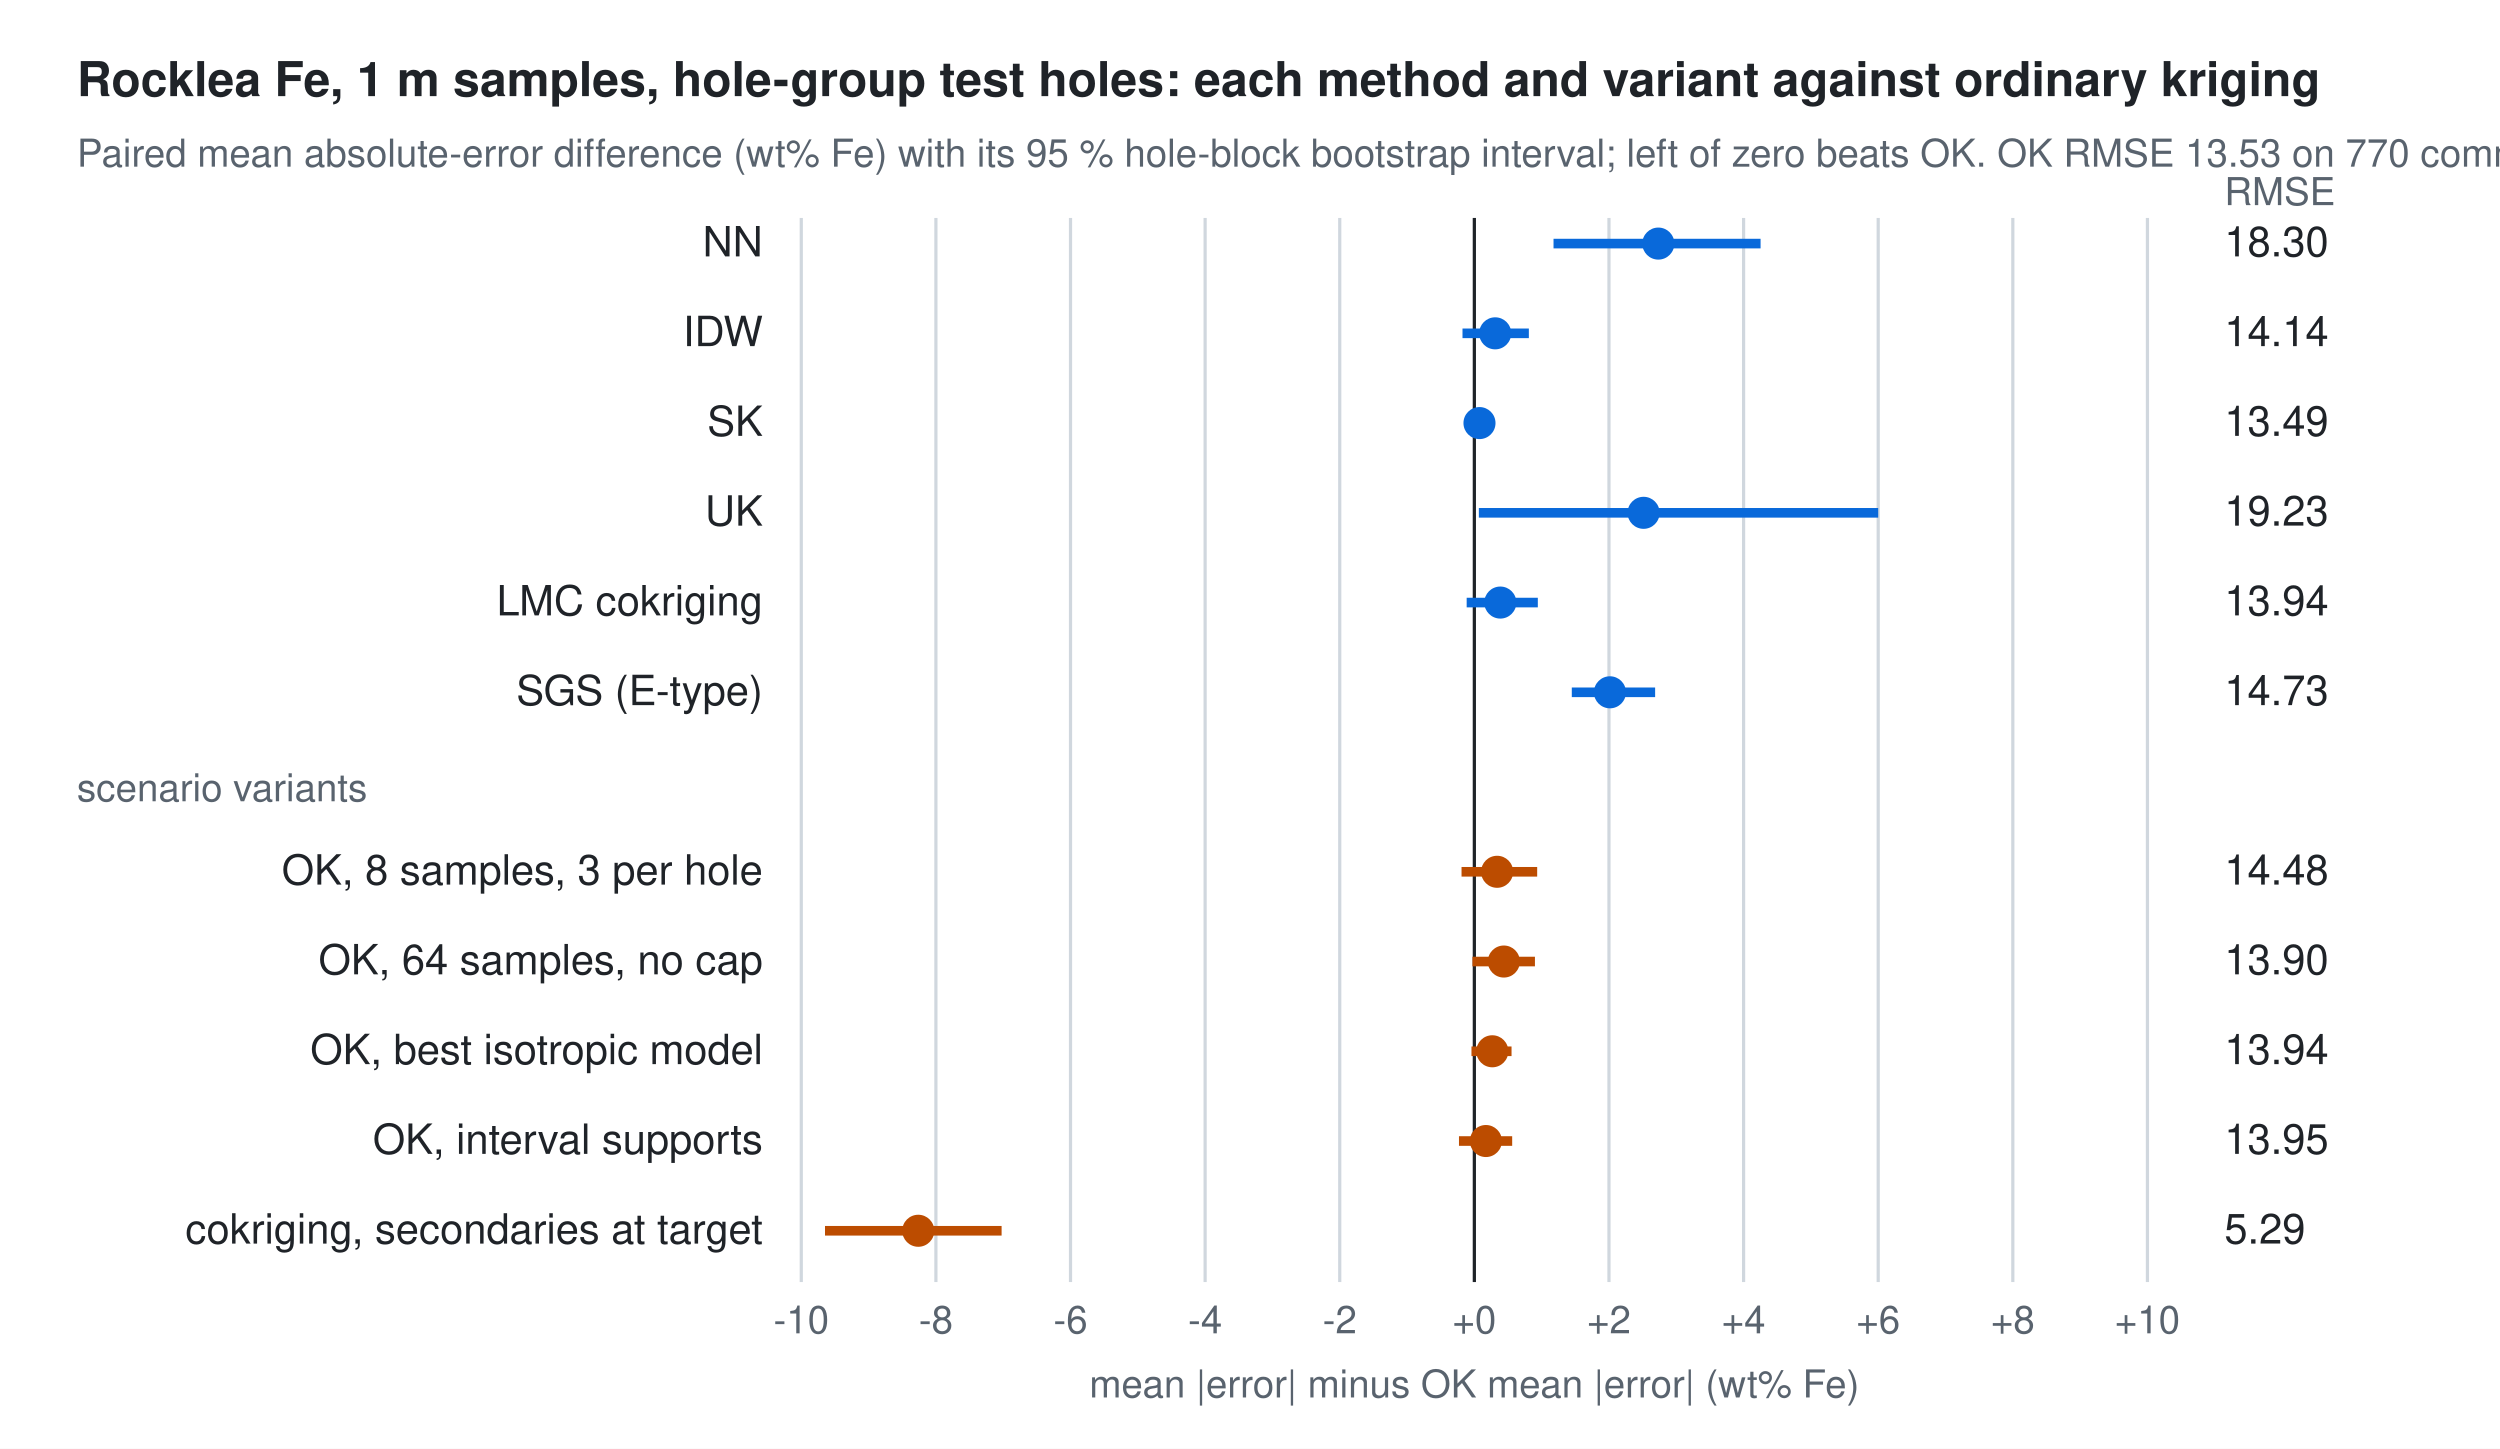
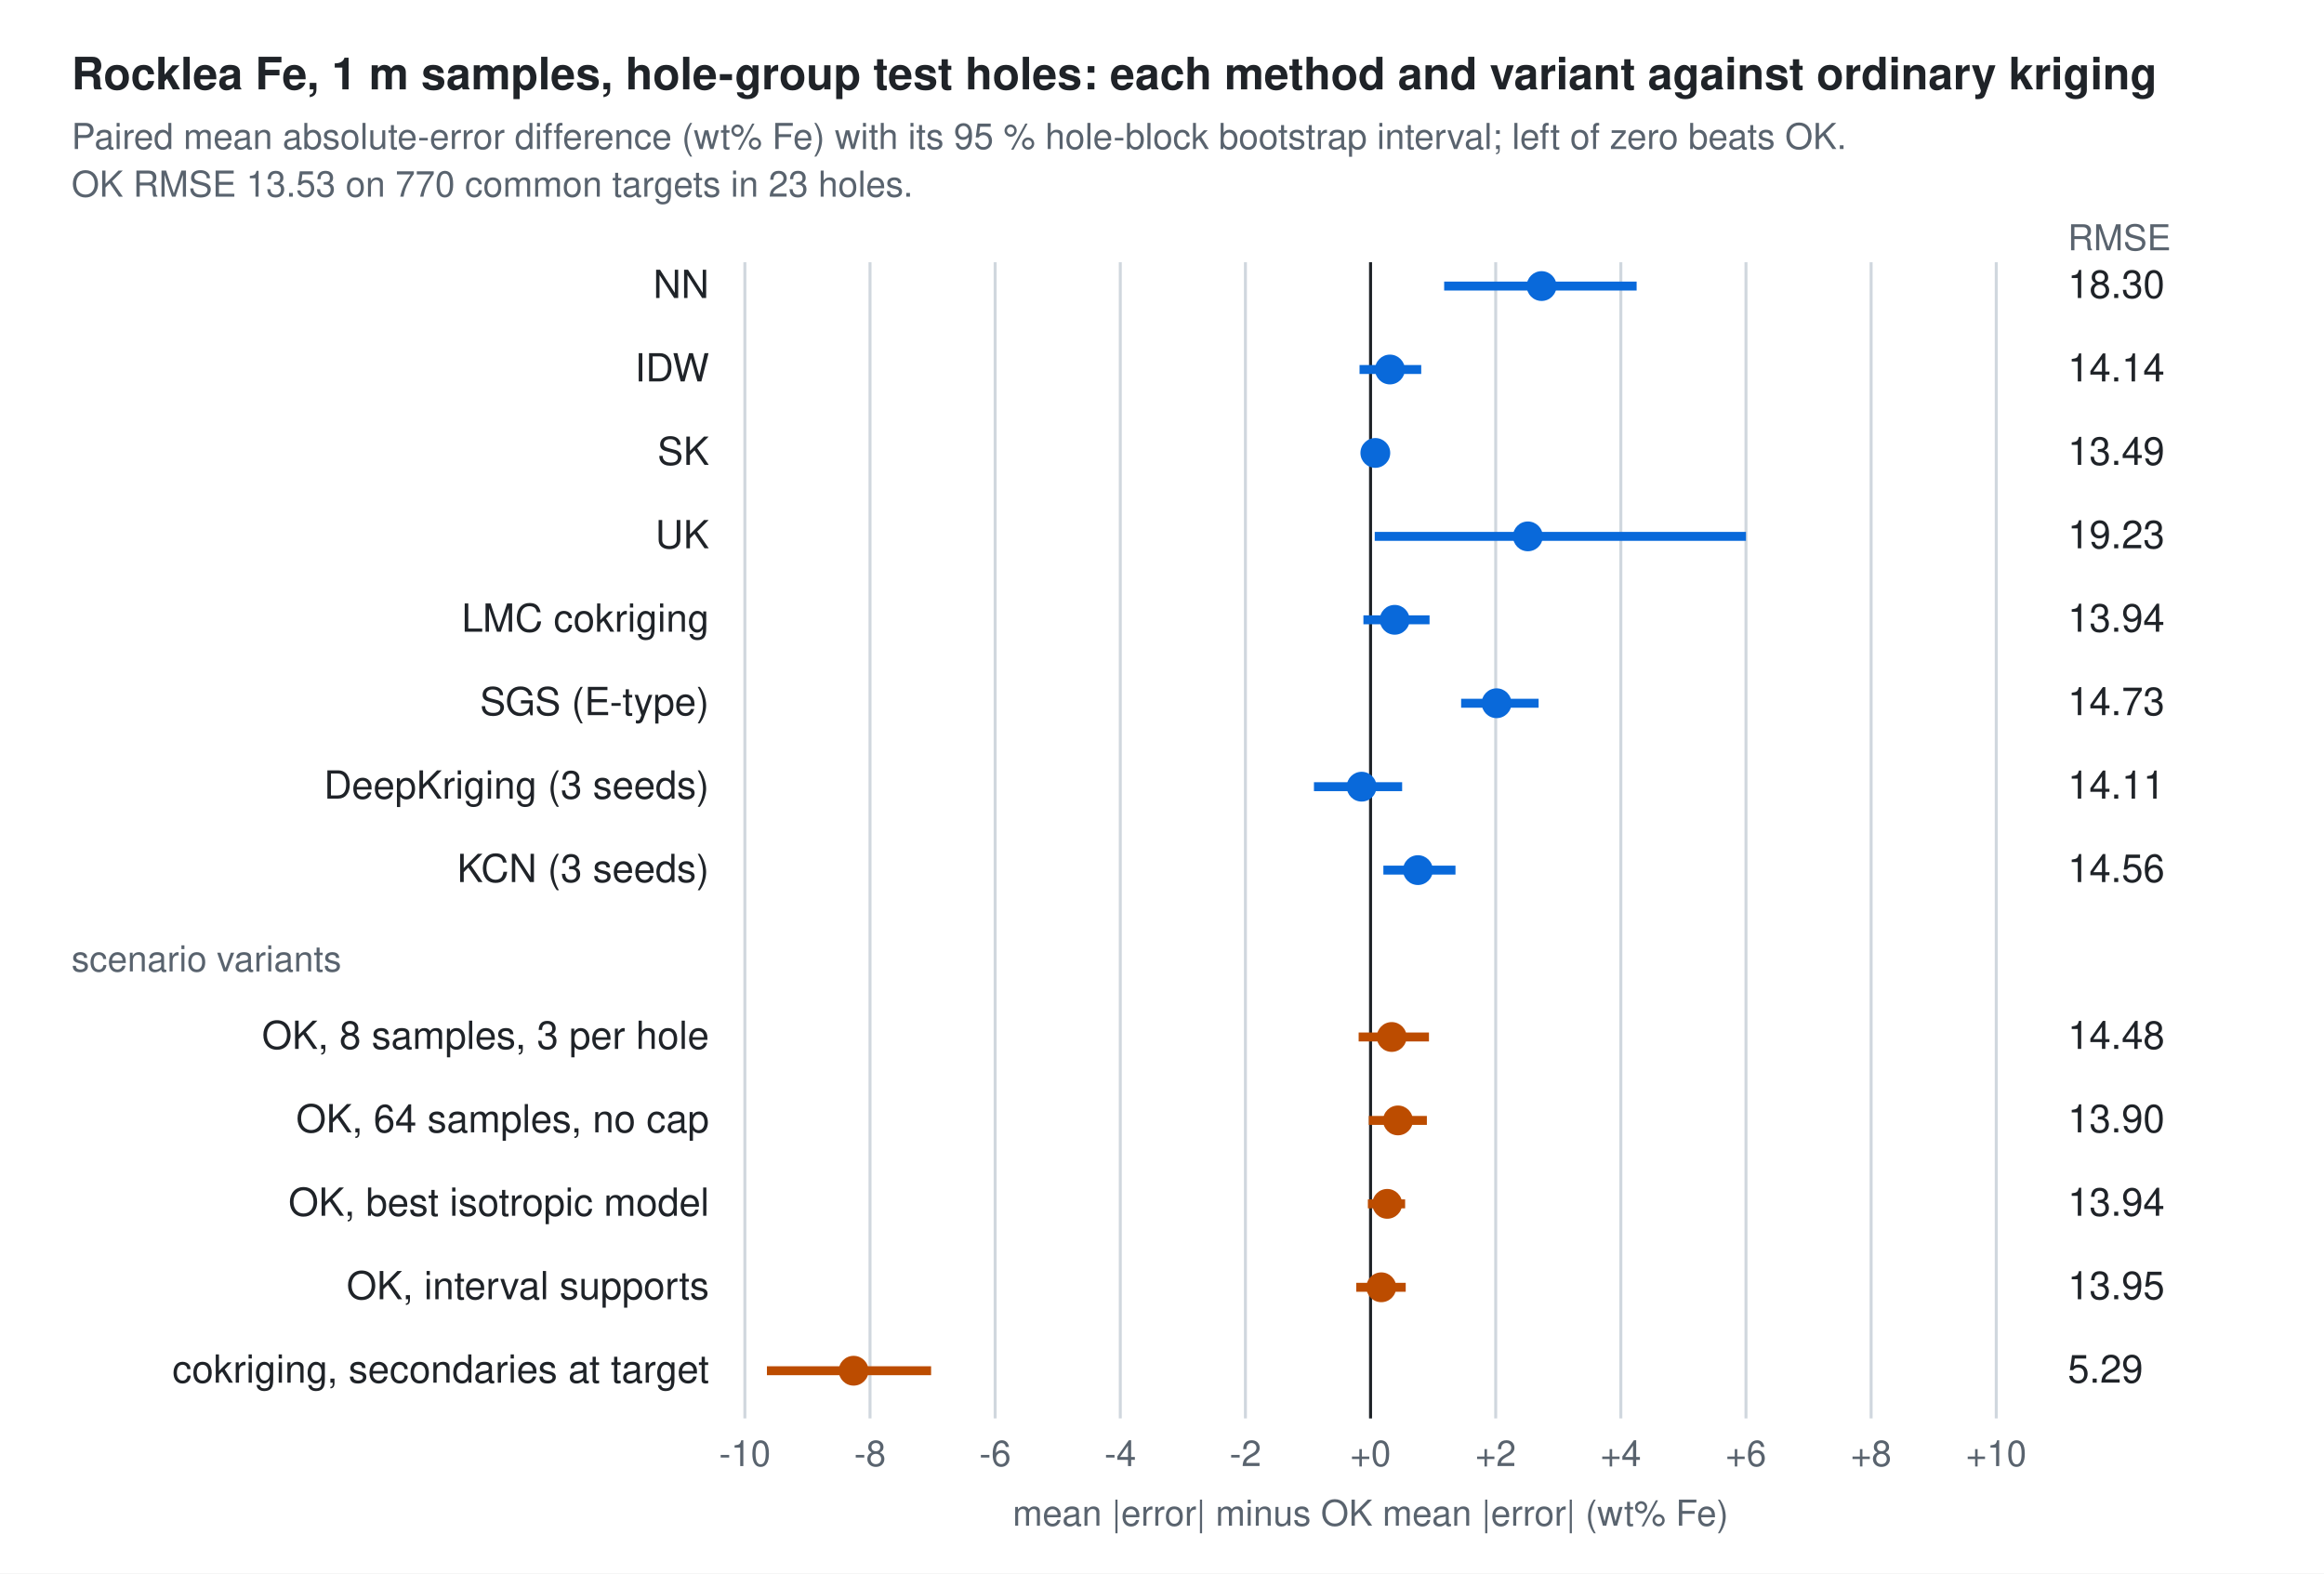
- <svg xmlns="http://www.w3.org/2000/svg" width="780" height="452" viewBox="0 0 780 452" role="img" aria-labelledby="t d">
+ <svg xmlns="http://www.w3.org/2000/svg" width="780" height="528" viewBox="0 0 780 528" role="img" aria-labelledby="t d">
  <style>
    .t { font: 600 15px 'Segoe UI', Helvetica, Arial, sans-serif; fill: #1f2328; }
    .b { font: 13px 'Segoe UI', Helvetica, Arial, sans-serif; fill: #1f2328; }
    .m { font: 12px 'Segoe UI', Helvetica, Arial, sans-serif; fill: #59636e; }
  </style>
-   <rect width="780" height="452" fill="#ffffff" />
+   <rect width="780" height="528" fill="#ffffff" />
  <text class="t" x="24" y="30">Rocklea Fe, 1 m samples, hole-group test holes: each method and variant against ordinary kriging</text>
-   <text class="m" x="24" y="52">Paired mean absolute-error difference (wt% Fe) with its 95 % hole-block bootstrap interval; left of zero beats OK. OK RMSE 13.53 on 770 common targets in 23 holes.</text>
-   <line x1="250.0" y1="68" x2="250.0" y2="400" stroke="#d0d7de" />
-   <text class="m" x="250.0" y="416" text-anchor="middle">-10</text>
-   <line x1="292.0" y1="68" x2="292.0" y2="400" stroke="#d0d7de" />
-   <text class="m" x="292.0" y="416" text-anchor="middle">-8</text>
-   <line x1="334.0" y1="68" x2="334.0" y2="400" stroke="#d0d7de" />
-   <text class="m" x="334.0" y="416" text-anchor="middle">-6</text>
-   <line x1="376.0" y1="68" x2="376.0" y2="400" stroke="#d0d7de" />
-   <text class="m" x="376.0" y="416" text-anchor="middle">-4</text>
-   <line x1="418.0" y1="68" x2="418.0" y2="400" stroke="#d0d7de" />
-   <text class="m" x="418.0" y="416" text-anchor="middle">-2</text>
-   <line x1="460.0" y1="68" x2="460.0" y2="400" stroke="#d0d7de" />
-   <text class="m" x="460.0" y="416" text-anchor="middle">+0</text>
-   <line x1="502.0" y1="68" x2="502.0" y2="400" stroke="#d0d7de" />
-   <text class="m" x="502.0" y="416" text-anchor="middle">+2</text>
-   <line x1="544.0" y1="68" x2="544.0" y2="400" stroke="#d0d7de" />
-   <text class="m" x="544.0" y="416" text-anchor="middle">+4</text>
-   <line x1="586.0" y1="68" x2="586.0" y2="400" stroke="#d0d7de" />
-   <text class="m" x="586.0" y="416" text-anchor="middle">+6</text>
-   <line x1="628.0" y1="68" x2="628.0" y2="400" stroke="#d0d7de" />
-   <text class="m" x="628.0" y="416" text-anchor="middle">+8</text>
-   <line x1="670.0" y1="68" x2="670.0" y2="400" stroke="#d0d7de" />
-   <text class="m" x="670.0" y="416" text-anchor="middle">+10</text>
-   <line x1="460.0" y1="68" x2="460.0" y2="400" stroke="#1f2328" />
-   <text class="m" x="460.0" y="436" text-anchor="middle">mean |error| minus OK mean |error| (wt% Fe)</text>
-   <text class="m" x="694" y="64">RMSE</text>
-   <text class="b" x="238" y="80" text-anchor="end">NN</text>
-   <line x1="484.7" y1="76" x2="549.3" y2="76" stroke="#0969da" stroke-width="3" />
-   <circle cx="517.4" cy="76" r="5" fill="#0969da" />
-   <text class="b" x="694" y="80">18.30</text>
-   <text class="b" x="238" y="108" text-anchor="end">IDW</text>
-   <line x1="456.3" y1="104" x2="477.0" y2="104" stroke="#0969da" stroke-width="3" />
-   <circle cx="466.5" cy="104" r="5" fill="#0969da" />
-   <text class="b" x="694" y="108">14.14</text>
-   <text class="b" x="238" y="136" text-anchor="end">SK</text>
-   <line x1="460.2" y1="132" x2="463.1" y2="132" stroke="#0969da" stroke-width="3" />
-   <circle cx="461.6" cy="132" r="5" fill="#0969da" />
-   <text class="b" x="694" y="136">13.49</text>
-   <text class="b" x="238" y="164" text-anchor="end">UK</text>
-   <line x1="461.4" y1="160" x2="586.0" y2="160" stroke="#0969da" stroke-width="3" />
-   <circle cx="512.8" cy="160" r="5" fill="#0969da" />
-   <text class="b" x="694" y="164">19.23</text>
-   <text class="b" x="238" y="192" text-anchor="end">LMC cokriging</text>
-   <line x1="457.6" y1="188" x2="479.8" y2="188" stroke="#0969da" stroke-width="3" />
-   <circle cx="468.1" cy="188" r="5" fill="#0969da" />
-   <text class="b" x="694" y="192">13.94</text>
-   <text class="b" x="238" y="220" text-anchor="end">SGS (E-type)</text>
-   <line x1="490.4" y1="216" x2="516.4" y2="216" stroke="#0969da" stroke-width="3" />
-   <circle cx="502.3" cy="216" r="5" fill="#0969da" />
-   <text class="b" x="694" y="220">14.73</text>
-   <text class="b" x="238" y="276" text-anchor="end">OK, 8 samples, 3 per hole</text>
-   <line x1="456.0" y1="272" x2="479.6" y2="272" stroke="#bc4c00" stroke-width="3" />
-   <circle cx="467.1" cy="272" r="5" fill="#bc4c00" />
-   <text class="b" x="694" y="276">14.48</text>
-   <text class="b" x="238" y="304" text-anchor="end">OK, 64 samples, no cap</text>
-   <line x1="459.4" y1="300" x2="478.9" y2="300" stroke="#bc4c00" stroke-width="3" />
-   <circle cx="469.2" cy="300" r="5" fill="#bc4c00" />
-   <text class="b" x="694" y="304">13.90</text>
-   <text class="b" x="238" y="332" text-anchor="end">OK, best isotropic model</text>
-   <line x1="459.1" y1="328" x2="471.6" y2="328" stroke="#bc4c00" stroke-width="3" />
-   <circle cx="465.6" cy="328" r="5" fill="#bc4c00" />
-   <text class="b" x="694" y="332">13.94</text>
-   <text class="b" x="238" y="360" text-anchor="end">OK, interval supports</text>
-   <line x1="455.2" y1="356" x2="471.8" y2="356" stroke="#bc4c00" stroke-width="3" />
-   <circle cx="463.6" cy="356" r="5" fill="#bc4c00" />
-   <text class="b" x="694" y="360">13.95</text>
-   <text class="b" x="238" y="388" text-anchor="end">cokriging, secondaries at target</text>
-   <line x1="257.4" y1="384" x2="312.5" y2="384" stroke="#bc4c00" stroke-width="3" />
-   <circle cx="286.5" cy="384" r="5" fill="#bc4c00" />
-   <text class="b" x="694" y="388">5.29</text>
-   <text class="m" x="24" y="250">scenario variants</text>
+   <text class="m" x="24" y="50">Paired mean absolute-error difference (wt% Fe) with its 95 % hole-block bootstrap interval; left of zero beats OK.</text>
+   <text class="m" x="24" y="66">OK RMSE 13.53 on 770 common targets in 23 holes.</text>
+   <line x1="250.0" y1="88" x2="250.0" y2="476" stroke="#d0d7de" />
+   <text class="m" x="250.0" y="492" text-anchor="middle">-10</text>
+   <line x1="292.0" y1="88" x2="292.0" y2="476" stroke="#d0d7de" />
+   <text class="m" x="292.0" y="492" text-anchor="middle">-8</text>
+   <line x1="334.0" y1="88" x2="334.0" y2="476" stroke="#d0d7de" />
+   <text class="m" x="334.0" y="492" text-anchor="middle">-6</text>
+   <line x1="376.0" y1="88" x2="376.0" y2="476" stroke="#d0d7de" />
+   <text class="m" x="376.0" y="492" text-anchor="middle">-4</text>
+   <line x1="418.0" y1="88" x2="418.0" y2="476" stroke="#d0d7de" />
+   <text class="m" x="418.0" y="492" text-anchor="middle">-2</text>
+   <line x1="460.0" y1="88" x2="460.0" y2="476" stroke="#d0d7de" />
+   <text class="m" x="460.0" y="492" text-anchor="middle">+0</text>
+   <line x1="502.0" y1="88" x2="502.0" y2="476" stroke="#d0d7de" />
+   <text class="m" x="502.0" y="492" text-anchor="middle">+2</text>
+   <line x1="544.0" y1="88" x2="544.0" y2="476" stroke="#d0d7de" />
+   <text class="m" x="544.0" y="492" text-anchor="middle">+4</text>
+   <line x1="586.0" y1="88" x2="586.0" y2="476" stroke="#d0d7de" />
+   <text class="m" x="586.0" y="492" text-anchor="middle">+6</text>
+   <line x1="628.0" y1="88" x2="628.0" y2="476" stroke="#d0d7de" />
+   <text class="m" x="628.0" y="492" text-anchor="middle">+8</text>
+   <line x1="670.0" y1="88" x2="670.0" y2="476" stroke="#d0d7de" />
+   <text class="m" x="670.0" y="492" text-anchor="middle">+10</text>
+   <line x1="460.0" y1="88" x2="460.0" y2="476" stroke="#1f2328" />
+   <text class="m" x="460.0" y="512" text-anchor="middle">mean |error| minus OK mean |error| (wt% Fe)</text>
+   <text class="m" x="694" y="84">RMSE</text>
+   <text class="b" x="238" y="100" text-anchor="end">NN</text>
+   <line x1="484.7" y1="96" x2="549.3" y2="96" stroke="#0969da" stroke-width="3" />
+   <circle cx="517.4" cy="96" r="5" fill="#0969da" />
+   <text class="b" x="694" y="100">18.30</text>
+   <text class="b" x="238" y="128" text-anchor="end">IDW</text>
+   <line x1="456.3" y1="124" x2="477.0" y2="124" stroke="#0969da" stroke-width="3" />
+   <circle cx="466.5" cy="124" r="5" fill="#0969da" />
+   <text class="b" x="694" y="128">14.14</text>
+   <text class="b" x="238" y="156" text-anchor="end">SK</text>
+   <line x1="460.2" y1="152" x2="463.1" y2="152" stroke="#0969da" stroke-width="3" />
+   <circle cx="461.6" cy="152" r="5" fill="#0969da" />
+   <text class="b" x="694" y="156">13.49</text>
+   <text class="b" x="238" y="184" text-anchor="end">UK</text>
+   <line x1="461.4" y1="180" x2="586.0" y2="180" stroke="#0969da" stroke-width="3" />
+   <circle cx="512.8" cy="180" r="5" fill="#0969da" />
+   <text class="b" x="694" y="184">19.23</text>
+   <text class="b" x="238" y="212" text-anchor="end">LMC cokriging</text>
+   <line x1="457.6" y1="208" x2="479.8" y2="208" stroke="#0969da" stroke-width="3" />
+   <circle cx="468.1" cy="208" r="5" fill="#0969da" />
+   <text class="b" x="694" y="212">13.94</text>
+   <text class="b" x="238" y="240" text-anchor="end">SGS (E-type)</text>
+   <line x1="490.4" y1="236" x2="516.4" y2="236" stroke="#0969da" stroke-width="3" />
+   <circle cx="502.3" cy="236" r="5" fill="#0969da" />
+   <text class="b" x="694" y="240">14.73</text>
+   <text class="b" x="238" y="268" text-anchor="end">DeepKriging (3 seeds)</text>
+   <line x1="441.0" y1="264" x2="470.6" y2="264" stroke="#0969da" stroke-width="3" />
+   <circle cx="457.0" cy="264" r="5" fill="#0969da" />
+   <text class="b" x="694" y="268">14.11</text>
+   <text class="b" x="238" y="296" text-anchor="end">KCN (3 seeds)</text>
+   <line x1="464.3" y1="292" x2="488.5" y2="292" stroke="#0969da" stroke-width="3" />
+   <circle cx="475.9" cy="292" r="5" fill="#0969da" />
+   <text class="b" x="694" y="296">14.56</text>
+   <text class="b" x="238" y="352" text-anchor="end">OK, 8 samples, 3 per hole</text>
+   <line x1="456.0" y1="348" x2="479.6" y2="348" stroke="#bc4c00" stroke-width="3" />
+   <circle cx="467.1" cy="348" r="5" fill="#bc4c00" />
+   <text class="b" x="694" y="352">14.48</text>
+   <text class="b" x="238" y="380" text-anchor="end">OK, 64 samples, no cap</text>
+   <line x1="459.4" y1="376" x2="478.9" y2="376" stroke="#bc4c00" stroke-width="3" />
+   <circle cx="469.2" cy="376" r="5" fill="#bc4c00" />
+   <text class="b" x="694" y="380">13.90</text>
+   <text class="b" x="238" y="408" text-anchor="end">OK, best isotropic model</text>
+   <line x1="459.1" y1="404" x2="471.6" y2="404" stroke="#bc4c00" stroke-width="3" />
+   <circle cx="465.6" cy="404" r="5" fill="#bc4c00" />
+   <text class="b" x="694" y="408">13.94</text>
+   <text class="b" x="238" y="436" text-anchor="end">OK, interval supports</text>
+   <line x1="455.2" y1="432" x2="471.8" y2="432" stroke="#bc4c00" stroke-width="3" />
+   <circle cx="463.6" cy="432" r="5" fill="#bc4c00" />
+   <text class="b" x="694" y="436">13.95</text>
+   <text class="b" x="238" y="464" text-anchor="end">cokriging, secondaries at target</text>
+   <line x1="257.4" y1="460" x2="312.5" y2="460" stroke="#bc4c00" stroke-width="3" />
+   <circle cx="286.5" cy="460" r="5" fill="#bc4c00" />
+   <text class="b" x="694" y="464">5.29</text>
+   <text class="m" x="24" y="326">scenario variants</text>
</svg>
